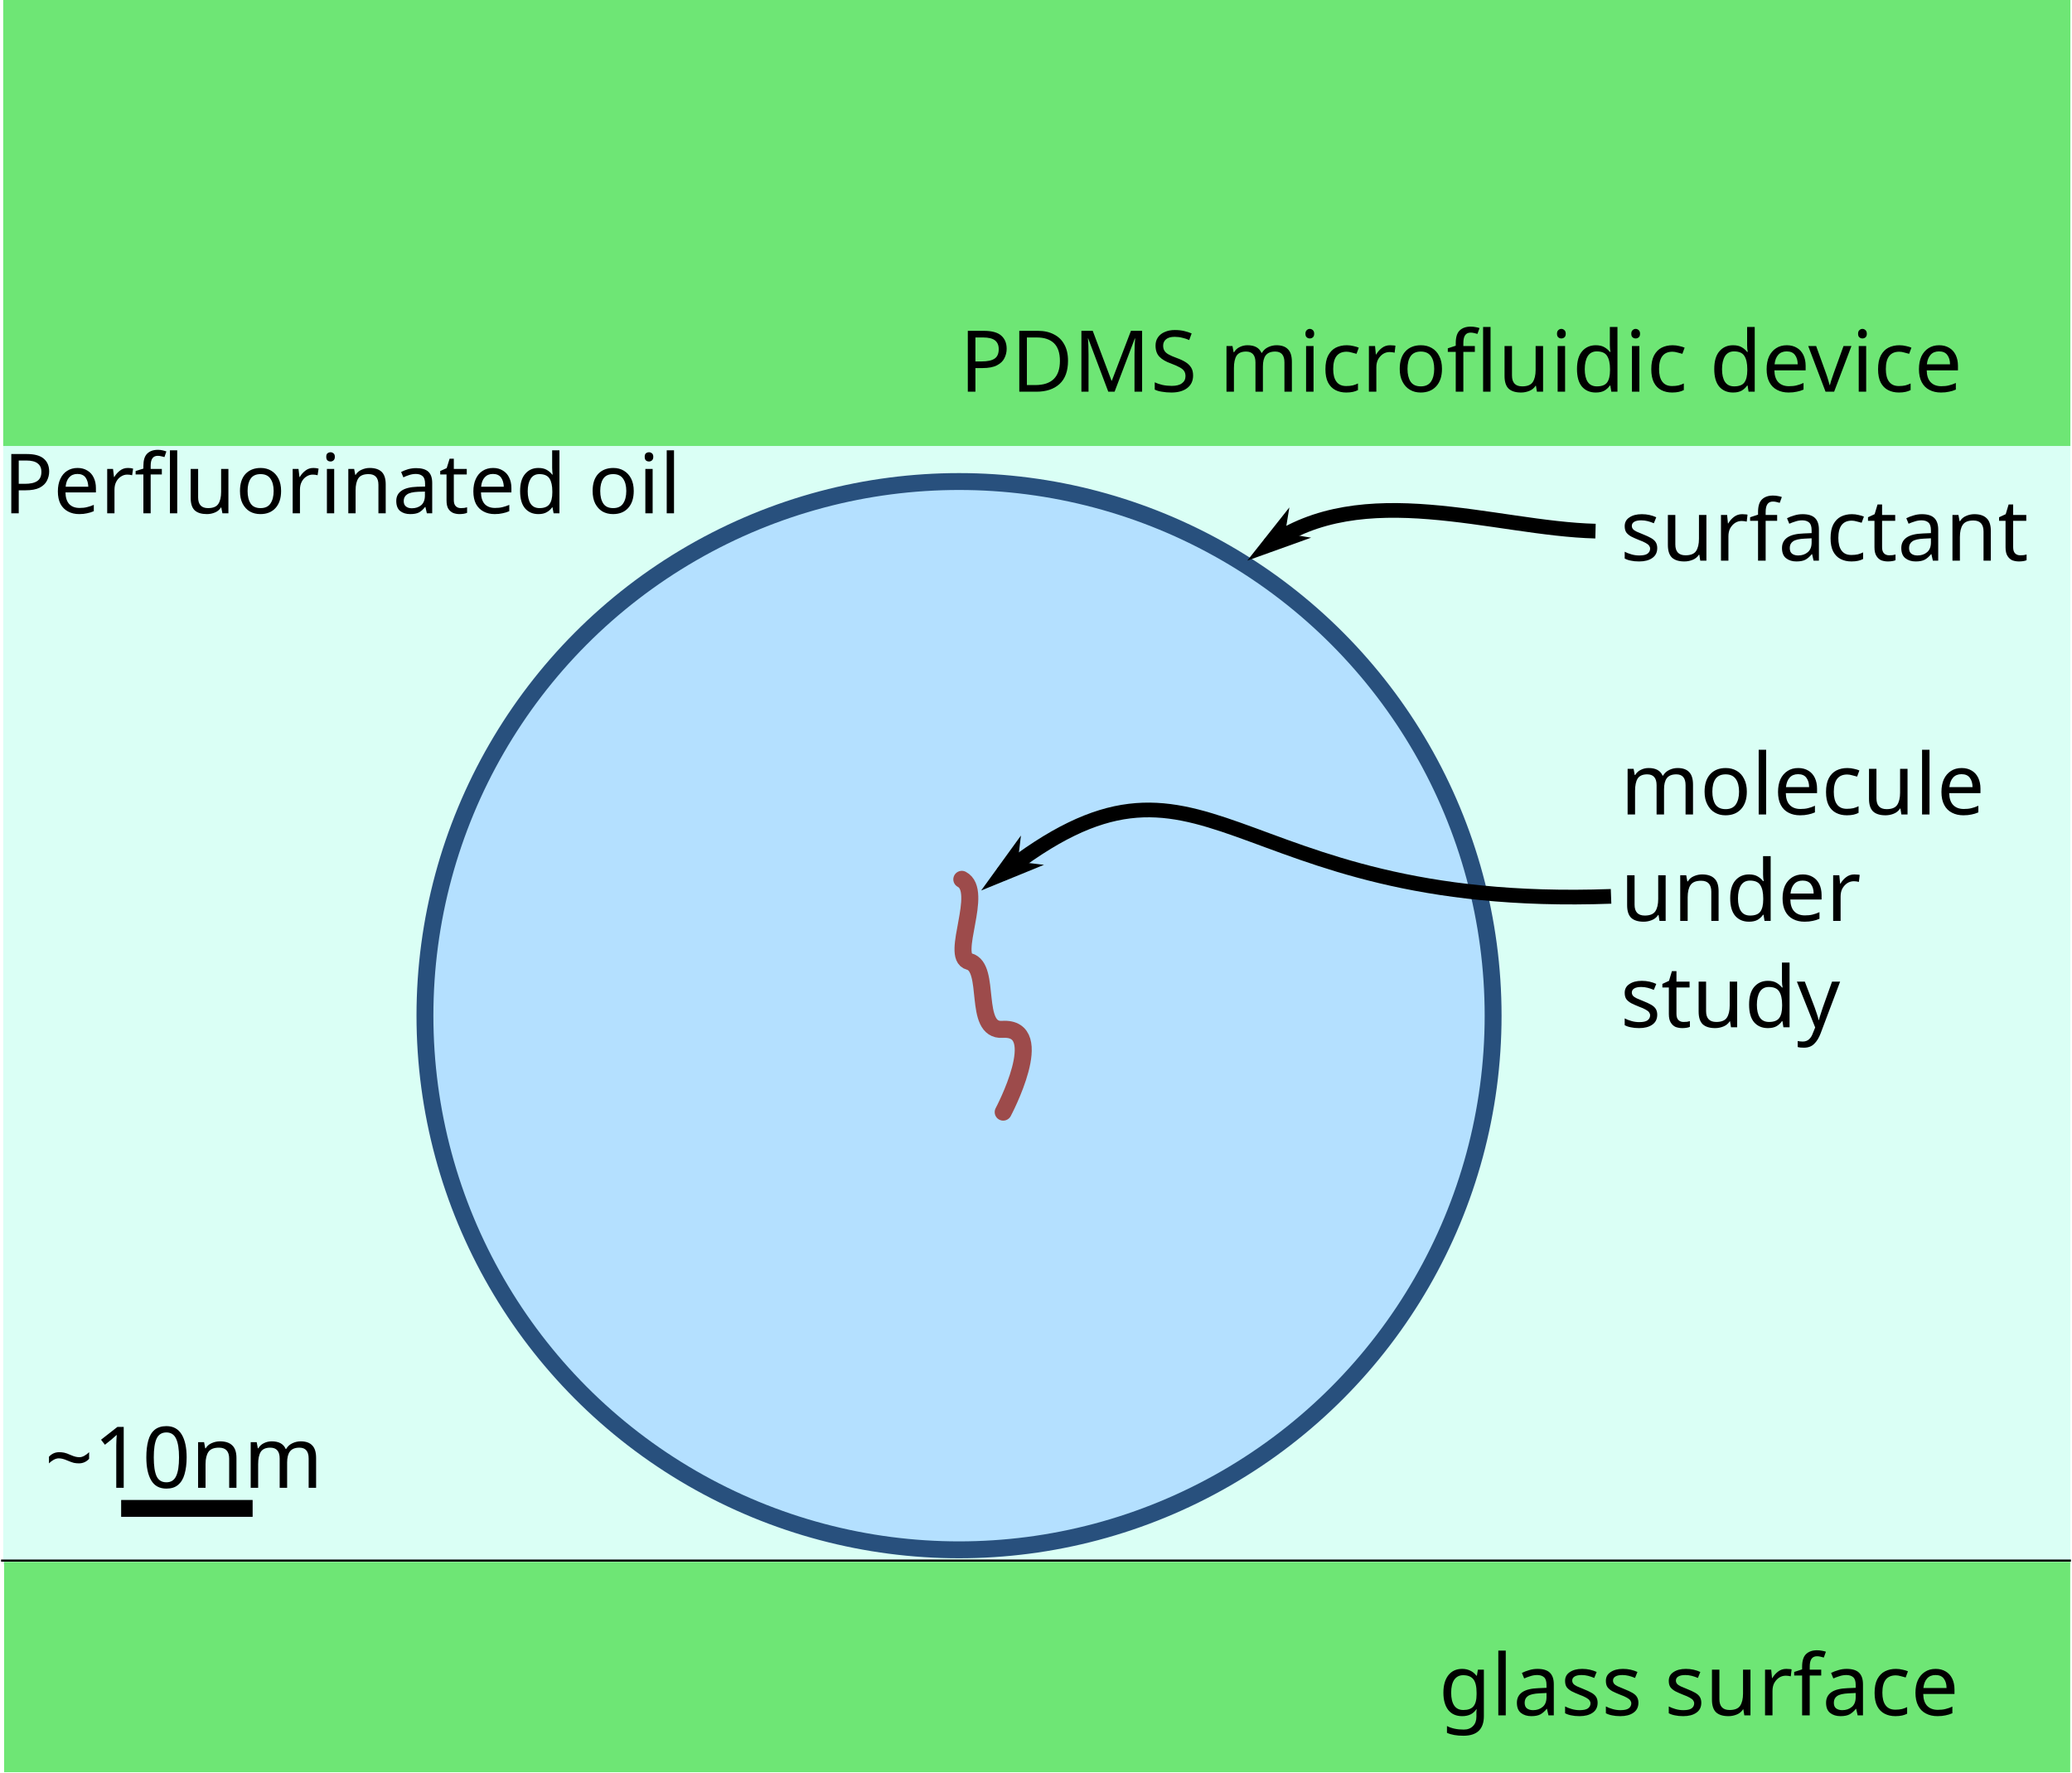
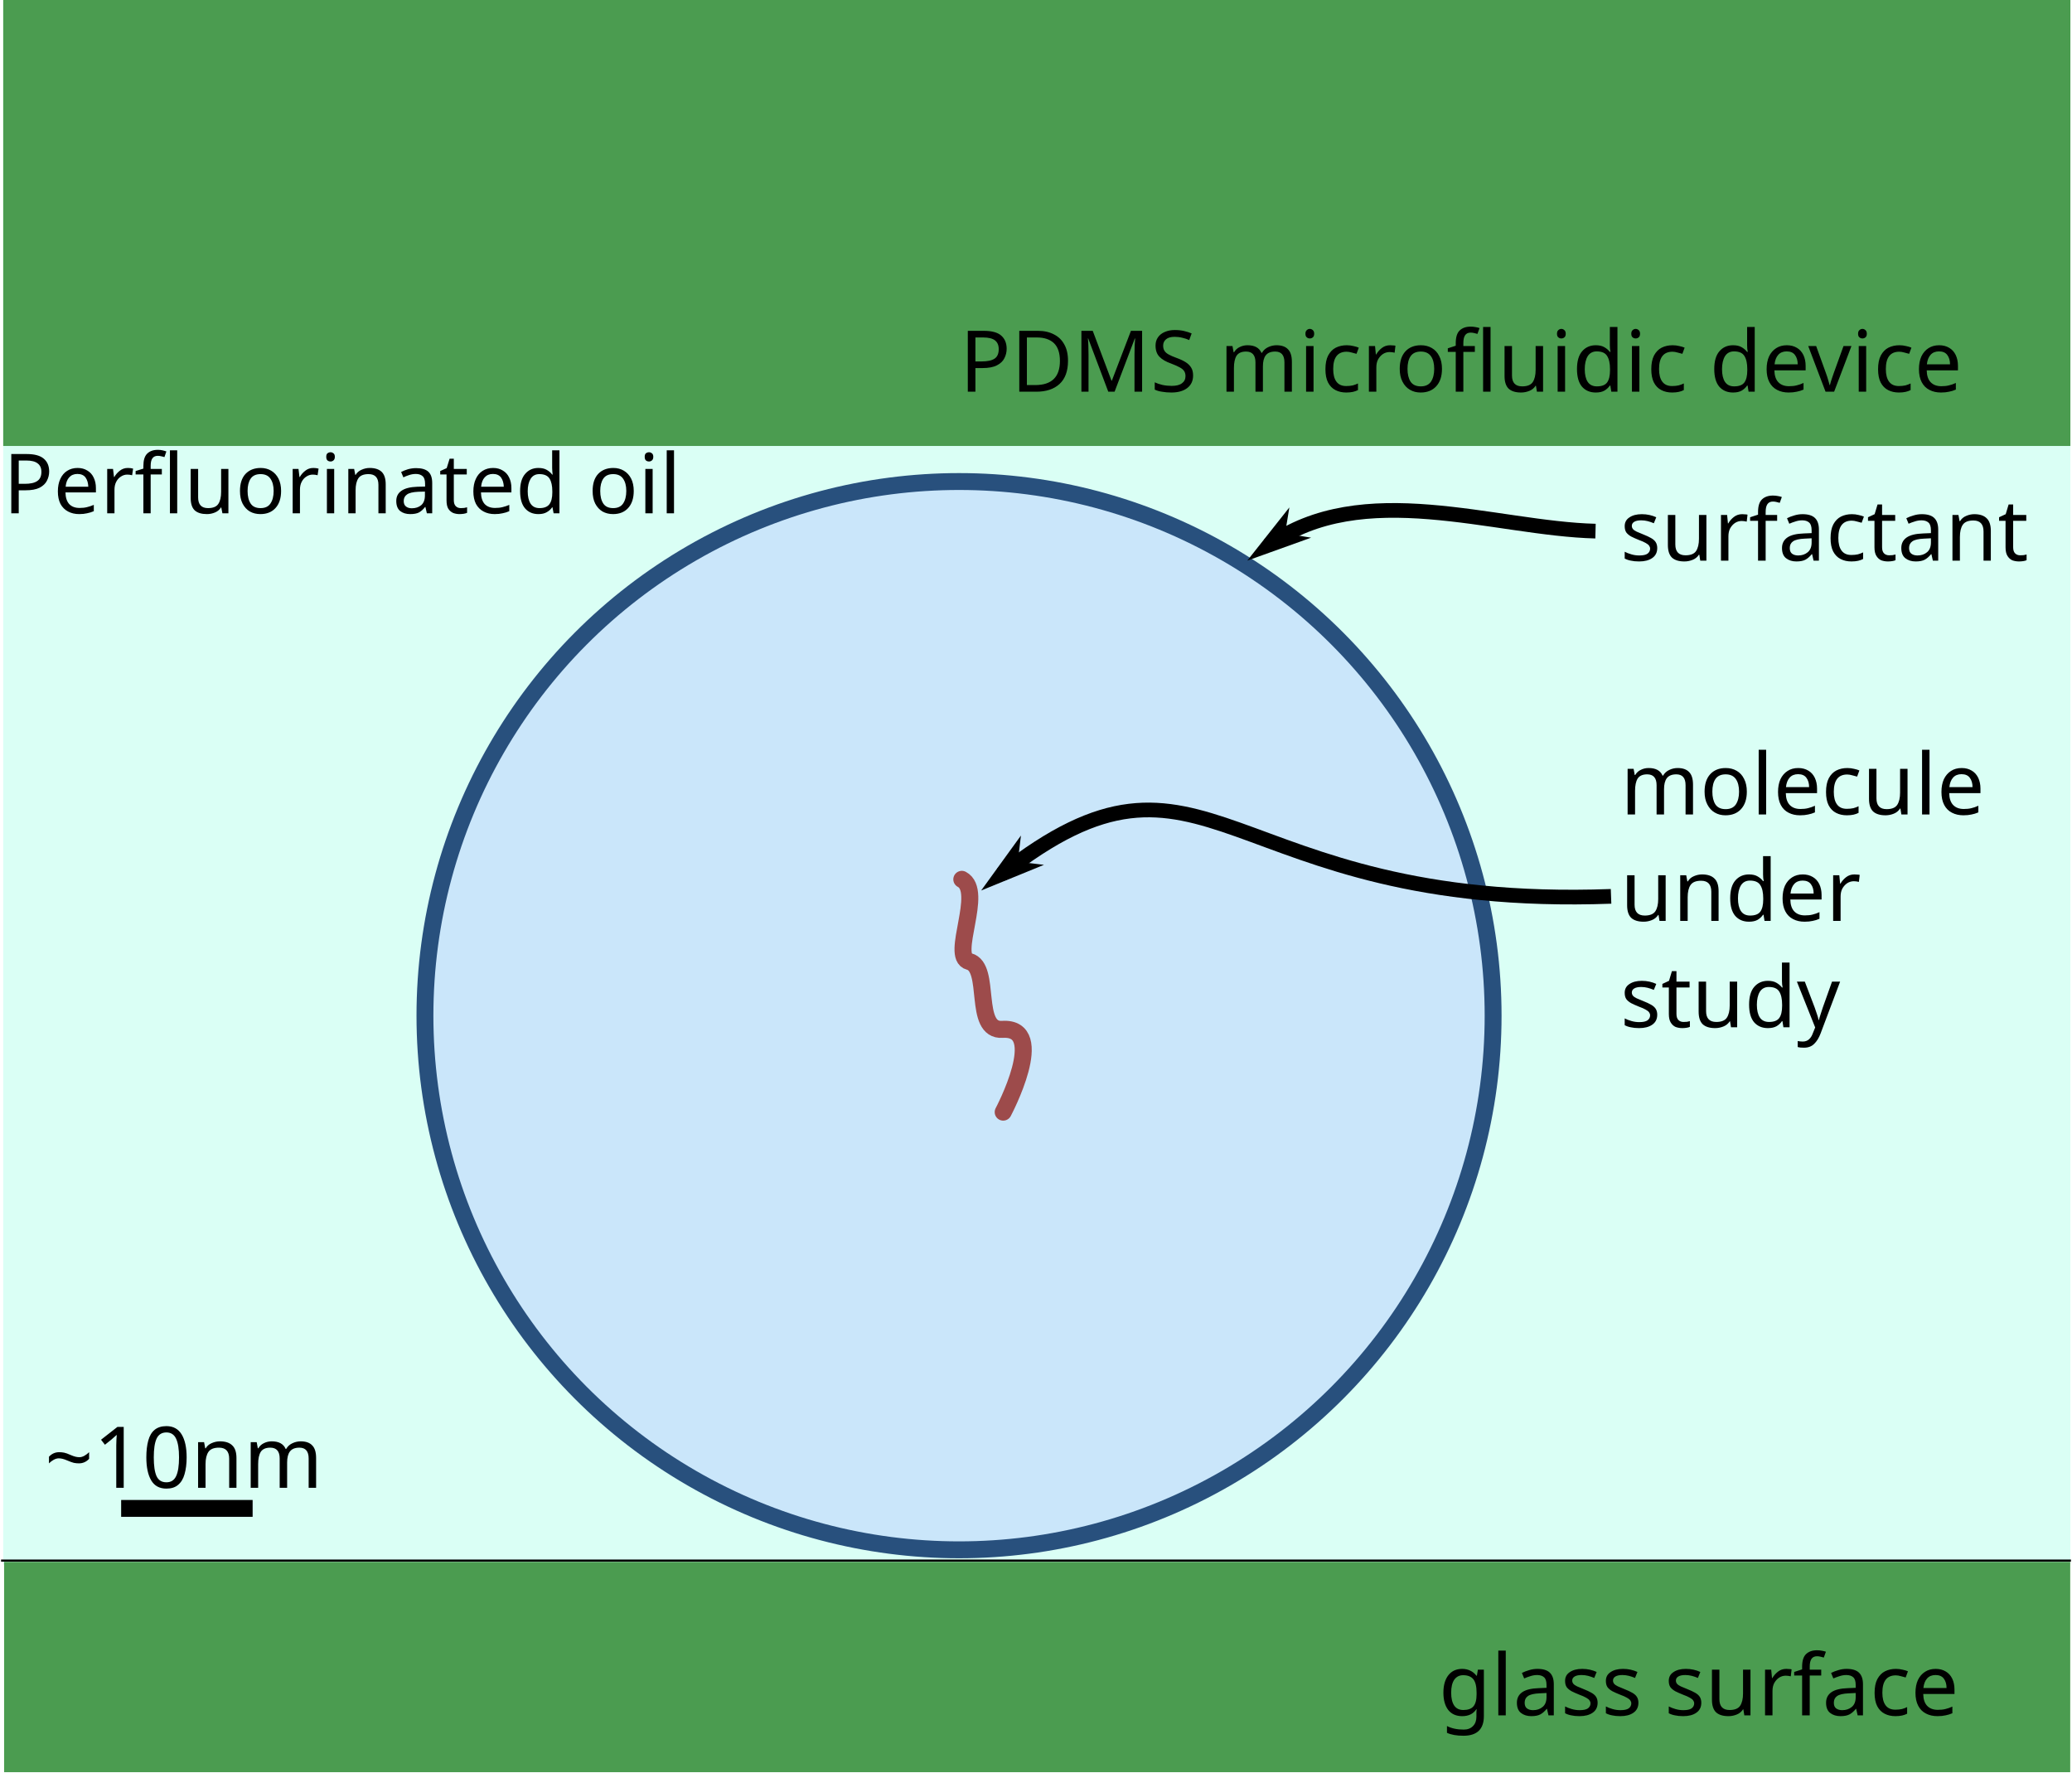
<svg xmlns="http://www.w3.org/2000/svg" xmlns:xlink="http://www.w3.org/1999/xlink" width="200" height="171.042" id="svg3423" version="1.1">
  <defs id="defs3425">
    <marker orient="auto" refY="0" refX="0" id="Arrow1Send" style="overflow:visible">
      <path id="path8010" d="M 0,0 5,-5 -12.5,0 5,5 0,0 z" style="fill-rule:evenodd;stroke:#000000;stroke-width:1pt" transform="matrix(-0.2,0,0,-0.2,-1.2,0)" />
    </marker>
    <marker orient="auto" refY="0" refX="0" id="marker3288" style="overflow:visible">
      <path id="path3290" d="M 0,0 5,-5 -12.5,0 5,5 0,0 z" style="fill-rule:evenodd;stroke:#000000;stroke-width:1pt" transform="matrix(-0.2,0,0,-0.2,-1.2,0)" />
    </marker>
    <marker orient="auto" refY="0" refX="0" id="marker3292" style="overflow:visible">
      <path id="path3294" d="M 0,0 5,-5 -12.5,0 5,5 0,0 z" style="fill-rule:evenodd;stroke:#000000;stroke-width:1pt" transform="matrix(-0.2,0,0,-0.2,-1.2,0)" />
    </marker>
  </defs>
  <g id="layer1" transform="translate(-100,-89.69854)">
    <rect style="color:#000000;fill:#dafff5;fill-opacity:1;fill-rule:nonzero;stroke:none;stroke-width:1;marker:none;visibility:visible;display:inline;overflow:visible;enable-background:accumulate" id="rect7981" width="199.534" height="151.004" x="100.31" y="89.699" />
-     <rect style="color:#000000;fill:#6ee675;fill-opacity:1;fill-rule:nonzero;stroke:none;stroke-width:6.9;marker:none;visibility:visible;display:inline;overflow:visible;enable-background:accumulate" id="rect8861" width="199.432" height="20.297" x="100.396" y="240.443" />
-     <path style="color:#000000;fill:#b4e0ff;fill-opacity:1;fill-rule:nonzero;stroke:#28507d;stroke-width:1.63;stroke-opacity:1;marker:none;visibility:visible;display:inline;overflow:visible;enable-background:accumulate" id="path4450" d="m 244.123,187.726 c 0,18.418 -9.826,35.437 -25.776,44.646 -15.951,9.209 -35.603,9.209 -51.553,0 -15.95,-9.209 -25.776,-26.228 -25.776,-44.646 0,-18.418 9.826,-35.437 25.776,-44.646 15.95,-9.209 35.602,-9.209 51.553,0 15.95,9.209 25.776,26.228 25.776,44.646 0,0 0,0 0,0" />
+     <rect style="color:#000000;fill:#4b9c50;fill-opacity:1;fill-rule:nonzero;stroke:none;stroke-width:6.9;marker:none;visibility:visible;display:inline;overflow:visible;enable-background:accumulate" id="rect8861" width="199.432" height="20.297" x="100.396" y="240.443" />
+     <path style="color:#000000;fill:#cae6fa;fill-opacity:1;fill-rule:nonzero;stroke:#28507d;stroke-width:1.63;stroke-opacity:1;marker:none;visibility:visible;display:inline;overflow:visible;enable-background:accumulate" id="path4450" d="m 244.123,187.726 c 0,18.418 -9.826,35.437 -25.776,44.646 -15.951,9.209 -35.603,9.209 -51.553,0 -15.95,-9.209 -25.776,-26.228 -25.776,-44.646 0,-18.418 9.826,-35.437 25.776,-44.646 15.95,-9.209 35.602,-9.209 51.553,0 15.95,9.209 25.776,26.228 25.776,44.646 0,0 0,0 0,0" />
    <g style="display:inline" transform="matrix(0.2053859,0,0,0.2053859,197.5761,104.5221)" id="g5225">
      <use height="1052.362" width="744.094" y="0" x="0" xlink:href="#g4445" transform="matrix(-0.016645,0.999815,-0.999815,-0.016645,341.1001,96.74321)" id="use6686" />
      <use height="1052.362" width="744.094" y="0" x="0" xlink:href="#g4445" transform="matrix(-0.213269,0.976948,-0.976948,-0.213269,353.5138,172.9445)" id="use6230" />
      <use height="1052.362" width="744.094" y="0" x="0" xlink:href="#g4445" transform="matrix(-0.428393,0.903544,-0.903544,-0.428393,350.2586,256.9972)" id="use9185" />
      <use height="1052.362" width="744.094" y="0" x="0" xlink:href="#g4445" transform="matrix(-0.620386,0.784241,-0.784241,-0.620386,328.4131,337.9957)" id="use5052" />
      <use height="1052.362" width="744.094" y="0" x="0" xlink:href="#g4445" transform="matrix(-0.761123,0.648539,-0.648539,-0.761123,292.1418,405.4423)" id="use7605" />
      <use height="1052.362" width="744.094" y="0" x="0" xlink:href="#g4445" transform="matrix(-0.889851,0.45615,-0.45615,-0.889851,237.9372,470.9956)" id="use1959" />
      <use height="1052.362" width="744.094" y="0" x="0" xlink:href="#g4445" transform="matrix(-0.970515,0.240857,-0.240857,-0.970515,170.5573,522.4903)" id="use9152" />
      <use height="1052.362" width="744.094" y="0" x="0" xlink:href="#g4445" transform="matrix(-0.99878,0.048486,-0.048486,-0.99878,100.8345,553.5572)" id="use5829" />
      <use height="1052.362" width="744.094" y="0" x="0" xlink:href="#g4445" transform="matrix(-0.984132,-0.177192,0.177192,-0.984132,19.11637,571.9968)" id="use7555" />
      <use height="1052.362" width="744.094" y="0" x="0" xlink:href="#g4445" transform="matrix(-0.918107,-0.396219,0.396219,-0.918107,-65.35711,571.8678)" id="use3739" />
      <use height="1052.362" width="744.094" y="0" x="0" xlink:href="#g4445" transform="matrix(-0.821502,-0.570125,0.570125,-0.821502,-140.6342,554.0244)" id="use9354" />
      <use height="1052.362" width="744.094" y="0" x="0" xlink:href="#g4445" transform="matrix(-0.670013,-0.74229,0.74229,-0.670013,-217.3341,518.5181)" id="use3745" />
      <use height="1052.362" width="744.094" y="0" x="0" xlink:href="#g4445" transform="matrix(-0.485913,-0.873957,0.873957,-0.485913,-283.6181,467.0872)" id="use4606" />
      <use height="1052.362" width="744.094" y="0" x="0" xlink:href="#g4445" transform="matrix(-0.276669,-0.960919,0.960919,-0.276669,-336.9174,402.1198)" id="use9541" />
      <use height="1052.362" width="744.094" y="0" x="0" xlink:href="#g4445" transform="matrix(-0.082992,-0.996504,0.996504,-0.082992,-370.8558,333.0819)" id="use0002" />
      <use height="1052.362" width="744.094" y="0" x="0" xlink:href="#g4445" transform="matrix(0.148628,-0.988847,0.988847,0.148628,-392.6087,250.7565)" id="use6133" />
      <use height="1052.362" width="744.094" y="0" x="0" xlink:href="#g4445" transform="matrix(0.36898,-0.92939,0.92939,0.36898,-395.1773,166.3723)" id="use9525" />
      <use height="1052.362" width="744.094" y="0" x="0" xlink:href="#g4445" transform="matrix(0.54138,-0.840726,0.840726,0.54138,-379.9081,91.71519)" id="use3693" />
      <use height="1052.362" width="744.094" y="0" x="0" xlink:href="#g4445" transform="matrix(0.716992,-0.697017,0.697017,0.716992,-347.3394,14.32617)" id="use7709" />
      <use height="1052.362" width="744.094" y="0" x="0" xlink:href="#g4445" transform="matrix(0.857543,-0.514322,0.514322,0.857543,-297.854,-54.67024)" id="use9276" />
      <use height="1052.362" width="744.094" y="0" x="0" xlink:href="#g4445" transform="matrix(0.942212,-0.334882,0.334882,0.942212,-239.5627,-105.3804)" id="use3773" />
      <use height="1052.362" width="744.094" y="0" x="0" xlink:href="#g4445" transform="matrix(0.993551,-0.113001,0.113001,0.993551,-166.3317,-146.8555)" id="use2918" />
      <use height="1052.362" width="744.094" y="0" x="0" xlink:href="#g4445" transform="matrix(0.993551,0.113001,-0.113001,0.993551,-86.012,-170.8439)" id="use5487" />
      <use height="1052.362" width="744.094" y="0" x="0" xlink:href="#g4445" transform="matrix(0.942212,0.334882,-0.334882,0.942212,-1.882602,-176.4706)" id="use1058" />
      <use height="1052.362" width="744.094" y="0" x="0" xlink:href="#g4445" transform="matrix(0.857543,0.514322,-0.514322,0.857543,74.38264,-163.8527)" id="use2106" />
      <use height="1052.362" width="744.094" y="0" x="0" xlink:href="#g4445" transform="matrix(0.716992,0.697017,-0.697017,0.716992,153.7047,-133.6396)" id="use5955" />
      <use height="1052.362" width="744.094" y="0" x="0" xlink:href="#g4445" transform="matrix(0.54138,0.840726,-0.840726,0.54138,223.553,-86.75763)" id="use5940" />
      <use height="1052.362" width="744.094" y="0" x="0" xlink:href="#g4445" transform="matrix(0.36898,0.92939,-0.92939,0.36898,275.4202,-30.92258)" id="use2754" />
      <use height="1052.362" width="744.094" y="0" x="0" xlink:href="#g4445" transform="matrix(0.148628,0.988847,-0.988847,0.148628,319.6287,40.83981)" id="use7497" />
    </g>
    <g style="display:inline" id="g7714" transform="matrix(0.2053859,0,0,0.2053859,120.8498,97.62699)">
      <use id="use7647" transform="matrix(0.903274,-0.428957,0.428957,0.903274,262.9641,6.572665)" xlink:href="#g5880" x="0" y="0" width="744.094" height="1052.362" />
      <use id="use4481" transform="matrix(0.929762,-0.368037,0.368037,0.929762,282.2993,-0.18118)" xlink:href="#g5880" x="0" y="0" width="744.094" height="1052.362" />
      <use id="use7362" transform="matrix(0.961589,-0.274328,0.274328,0.961589,303.6816,-4.947705)" xlink:href="#g5880" x="0" y="0" width="744.094" height="1052.362" />
      <use id="use5479" transform="matrix(0.98386,-0.178694,0.178694,0.98386,325.3469,-7.797682)" xlink:href="#g5880" x="0" y="0" width="744.094" height="1052.362" />
      <use id="use7679" transform="matrix(0.993403,-0.114293,0.114293,0.993403,345.7166,-9.298344)" xlink:href="#g5880" x="0" y="0" width="744.094" height="1052.362" />
      <use id="use0098" transform="matrix(0.999807,-0.01727,0.01727,0.999807,367.5331,-8.358119)" xlink:href="#g5880" x="0" y="0" width="744.094" height="1052.362" />
      <use id="use7150" transform="matrix(0.996777,0.079672,-0.079672,0.996777,389.1512,-5.492026)" xlink:href="#g5880" x="0" y="0" width="744.094" height="1052.362" />
      <use id="use1564" transform="matrix(0.989541,0.143948,-0.143948,0.989541,409.2019,-1.673361)" xlink:href="#g5880" x="0" y="0" width="744.094" height="1052.362" />
      <use id="use2337" transform="matrix(0.970882,0.239375,-0.239375,0.970882,430.0321,4.914393)" xlink:href="#g5880" x="0" y="0" width="744.094" height="1052.362" />
      <use id="use4506" transform="matrix(0.942873,0.333017,-0.333017,0.942873,450.1917,13.33888)" xlink:href="#g5880" x="0" y="0" width="744.094" height="1052.362" />
      <use id="use7717" transform="matrix(0.919026,0.394083,-0.394083,0.919026,468.5928,22.26756)" xlink:href="#g5880" x="0" y="0" width="744.094" height="1052.362" />
      <use id="use3531" transform="matrix(0.87557,0.482997,-0.482997,0.87557,487.0333,34.13654)" xlink:href="#g5880" x="0" y="0" width="744.094" height="1052.362" />
      <use id="use9786" transform="matrix(0.823125,0.567779,-0.567779,0.823125,504.3415,47.61387)" xlink:href="#g5880" x="0" y="0" width="744.094" height="1052.362" />
      <use id="use9730" transform="matrix(0.78361,0.621179,-0.621179,0.78361,519.7891,61.07498)" xlink:href="#g5880" x="0" y="0" width="744.094" height="1052.362" />
      <use id="use4573" transform="matrix(0.71837,0.695597,-0.695597,0.71837,534.4942,77.33937)" xlink:href="#g5880" x="0" y="0" width="744.094" height="1052.362" />
      <use id="use2647" transform="matrix(0.646684,0.7627,-0.7627,0.646684,547.6698,94.79431)" xlink:href="#g5880" x="0" y="0" width="744.094" height="1052.362" />
      <use id="use0020" transform="matrix(0.595682,0.803166,-0.803166,0.595682,559.0652,111.7553)" xlink:href="#g5880" x="0" y="0" width="744.094" height="1052.362" />
      <use id="use6787" transform="matrix(0.51486,0.857223,-0.857223,0.51486,569.018,131.2135)" xlink:href="#g5880" x="0" y="0" width="744.094" height="1052.362" />
      <use id="use2268" transform="matrix(0.429391,0.90307,-0.90307,0.429391,577.1956,151.4484)" xlink:href="#g5880" x="0" y="0" width="744.094" height="1052.362" />
      <use id="use9406" transform="matrix(0.339836,0.940438,-0.940438,0.339836,583.5383,172.3142)" xlink:href="#g5880" x="0" y="0" width="744.094" height="1052.362" />
      <use id="use6692" transform="matrix(0.278136,0.960496,-0.960496,0.278136,588.3596,192.1558)" xlink:href="#g5880" x="0" y="0" width="744.094" height="1052.362" />
      <use id="use8157" transform="matrix(0.183035,0.983061,-0.983061,0.183035,590.9775,213.8663)" xlink:href="#g5880" x="0" y="0" width="744.094" height="1052.362" />
      <use id="use1703" transform="matrix(0.085487,0.996294,-0.996294,0.085487,591.6381,235.7334)" xlink:href="#g5880" x="0" y="0" width="744.094" height="1052.362" />
      <use id="use3897" transform="matrix(0.019497,0.999764,-0.999764,0.019497,591.1013,256.2)" xlink:href="#g5880" x="0" y="0" width="744.094" height="1052.362" />
      <use id="use3793" transform="matrix(-0.080149,0.996737,-0.996737,-0.080149,587.9096,277.9227)" xlink:href="#g5880" x="0" y="0" width="744.094" height="1052.362" />
      <use id="use7854" transform="matrix(-0.178802,0.983839,-0.983839,-0.178802,582.8153,299.2435)" xlink:href="#g5880" x="0" y="0" width="744.094" height="1052.362" />
      <use id="use6017" transform="matrix(-0.24322,0.969925,-0.969925,-0.24322,576.9581,318.8517)" xlink:href="#g5880" x="0" y="0" width="744.094" height="1052.362" />
      <use id="use5422" transform="matrix(-0.337176,0.941395,-0.941395,-0.337176,568.2654,338.9397)" xlink:href="#g5880" x="0" y="0" width="744.094" height="1052.362" />
      <use id="use2439" transform="matrix(-0.427296,0.904063,-0.904063,-0.427296,557.8534,358.1367)" xlink:href="#g5880" x="0" y="0" width="744.094" height="1052.362" />
      <use id="use9669" transform="matrix(-0.484947,0.874493,-0.874493,-0.484947,547.1413,375.5205)" xlink:href="#g5880" x="0" y="0" width="744.094" height="1052.362" />
      <use id="use0280" transform="matrix(-0.567387,0.823399,-0.823399,-0.567387,533.5622,392.6307)" xlink:href="#g5880" x="0" y="0" width="744.094" height="1052.362" />
      <use id="use8406" transform="matrix(-0.644526,0.764525,-0.764525,-0.644526,518.5285,408.4537)" xlink:href="#g5880" x="0" y="0" width="744.094" height="1052.362" />
      <use id="use7871" transform="matrix(-0.715831,0.69821,-0.69821,-0.715831,502.1471,422.8707)" xlink:href="#g5880" x="0" y="0" width="744.094" height="1052.362" />
      <use id="use4303" transform="matrix(-0.759838,0.650044,-0.650044,-0.759838,486.0615,435.4723)" xlink:href="#g5880" x="0" y="0" width="744.094" height="1052.362" />
      <use id="use2126" transform="matrix(-0.820072,0.572181,-0.572181,-0.820072,467.3491,446.8419)" xlink:href="#g5880" x="0" y="0" width="744.094" height="1052.362" />
      <use id="use1051" transform="matrix(-0.872745,0.488082,-0.488082,-0.872745,447.6812,456.4914)" xlink:href="#g5880" x="0" y="0" width="744.094" height="1052.362" />
      <use id="use8542" transform="matrix(-0.903274,0.428957,-0.428957,-0.903274,428.8025,464.4575)" xlink:href="#g5880" x="0" y="0" width="744.094" height="1052.362" />
      <use id="use3261" transform="matrix(-0.94143,0.337073,-0.337073,-0.94143,407.7243,470.5455)" xlink:href="#g5880" x="0" y="0" width="744.094" height="1052.362" />
      <use id="use8146" transform="matrix(-0.970075,0.24262,-0.24262,-0.970075,386.2481,474.7368)" xlink:href="#g5880" x="0" y="0" width="744.094" height="1052.362" />
      <use id="use0543" transform="matrix(-0.98386,0.178694,-0.178694,-0.98386,365.9974,477.5164)" xlink:href="#g5880" x="0" y="0" width="744.094" height="1052.362" />
      <use id="use3786" transform="matrix(-0.99659,0.081982,-0.081982,-0.99659,344.1441,477.9289)" xlink:href="#g5880" x="0" y="0" width="744.094" height="1052.362" />
      <use id="use3096" transform="matrix(-0.999843,-0.015084,0.015084,-0.999843,322.3784,476.408)" xlink:href="#g5880" x="0" y="0" width="744.094" height="1052.362" />
      <use id="use4577" transform="matrix(-0.996777,-0.079672,0.079672,-0.996777,302.1255,473.8568)" xlink:href="#g5880" x="0" y="0" width="744.094" height="1052.362" />
      <use id="use0260" transform="matrix(-0.984361,-0.175913,0.175913,-0.984361,280.9272,468.5806)" xlink:href="#g5880" x="0" y="0" width="744.094" height="1052.362" />
      <use id="use4953" transform="matrix(-0.962583,-0.270823,0.270823,-0.962583,260.2891,461.4365)" xlink:href="#g5880" x="0" y="0" width="744.094" height="1052.362" />
      <use id="use7581" transform="matrix(-0.931466,-0.363707,0.363707,-0.931466,240.3675,452.4721)" xlink:href="#g5880" x="0" y="0" width="744.094" height="1052.362" />
      <use id="use6468" transform="matrix(-0.905559,-0.424113,0.424113,-0.905559,222.2299,443.0185)" xlink:href="#g5880" x="0" y="0" width="744.094" height="1052.362" />
      <use id="use3406" transform="matrix(-0.859064,-0.511778,0.511778,-0.859064,204.1205,430.6571)" xlink:href="#g5880" x="0" y="0" width="744.094" height="1052.362" />
      <use id="use8387" transform="matrix(-0.803786,-0.594841,0.594841,-0.803786,187.1875,416.7292)" xlink:href="#g5880" x="0" y="0" width="744.094" height="1052.362" />
      <use id="use7756" transform="matrix(-0.762628,-0.646766,0.646766,-0.762628,172.1393,402.8448)" xlink:href="#g5880" x="0" y="0" width="744.094" height="1052.362" />
      <use id="use7536" transform="matrix(-0.695152,-0.7188,0.7188,-0.695152,157.8893,386.2156)" xlink:href="#g5880" x="0" y="0" width="744.094" height="1052.362" />
      <use id="use0928" transform="matrix(-0.621487,-0.783368,0.783368,-0.621487,145.1969,368.4351)" xlink:href="#g5880" x="0" y="0" width="744.094" height="1052.362" />
      <use id="use5241" transform="matrix(-0.569294,-0.822081,0.822081,-0.569294,134.2927,351.1681)" xlink:href="#g5880" x="0" y="0" width="744.094" height="1052.362" />
      <use id="use5329" transform="matrix(-0.486858,-0.873431,0.873431,-0.486858,124.8711,331.4683)" xlink:href="#g5880" x="0" y="0" width="744.094" height="1052.362" />
      <use id="use0061" transform="matrix(-0.399966,-0.916482,0.916482,-0.399966,117.2427,311.0346)" xlink:href="#g5880" x="0" y="0" width="744.094" height="1052.362" />
      <use id="use7458" transform="matrix(-0.339836,-0.940438,0.940438,-0.339836,111.181,291.5398)" xlink:href="#g5880" x="0" y="0" width="744.094" height="1052.362" />
      <use id="use2469" transform="matrix(-0.246752,-0.969033,0.969033,-0.246752,107.2114,270.0446)" xlink:href="#g5880" x="0" y="0" width="744.094" height="1052.362" />
      <use id="use3018" transform="matrix(-0.150754,-0.988526,0.988526,-0.150754,105.1818,248.2758)" xlink:href="#g5880" x="0" y="0" width="744.094" height="1052.362" />
      <use id="use0346" transform="matrix(-0.052565,-0.998572,0.998572,-0.052565,105.1128,226.4009)" xlink:href="#g5880" x="0" y="0" width="744.094" height="1052.362" />
      <use id="use6772" transform="matrix(0.013681,-0.99986,0.99986,0.013681,106.2378,205.9577)" xlink:href="#g5880" x="0" y="0" width="744.094" height="1052.362" />
      <use id="use7374" transform="matrix(0.113255,-0.99352,0.99352,0.113255,110.0072,184.3404)" xlink:href="#g5880" x="0" y="0" width="744.094" height="1052.362" />
      <use id="use2907" transform="matrix(0.178802,-0.983839,0.983839,0.178802,114.6219,164.383)" xlink:href="#g5880" x="0" y="0" width="744.094" height="1052.362" />
      <use id="use3900" transform="matrix(0.274923,-0.96142,0.96142,0.274923,122.0661,143.7667)" xlink:href="#g5880" x="0" y="0" width="744.094" height="1052.362" />
      <use id="use8048" transform="matrix(0.367674,-0.929907,0.929907,0.367674,131.2802,123.9396)" xlink:href="#g5880" x="0" y="0" width="744.094" height="1052.362" />
      <use id="use6985" transform="matrix(0.456378,-0.889737,0.889737,0.456378,142.1903,105.0444)" xlink:href="#g5880" x="0" y="0" width="744.094" height="1052.362" />
      <use id="use3128" transform="matrix(0.512984,-0.858347,0.858347,0.512984,153.3853,87.97848)" xlink:href="#g5880" x="0" y="0" width="744.094" height="1052.362" />
      <use id="use4451" transform="matrix(0.593714,-0.804622,0.804622,0.593714,167.4083,71.24904)" xlink:href="#g5880" x="0" y="0" width="744.094" height="1052.362" />
      <use id="use0993" transform="matrix(0.66897,-0.74323,0.74323,0.66897,182.8549,55.84207)" xlink:href="#g5880" x="0" y="0" width="744.094" height="1052.362" />
      <use id="use4935" transform="matrix(0.715831,-0.69821,0.69821,0.715831,198.1043,42.25267)" xlink:href="#g5880" x="0" y="0" width="744.094" height="1052.362" />
      <use id="use1229" transform="matrix(0.780712,-0.624819,0.624819,0.780712,216.0552,29.73872)" xlink:href="#g5880" x="0" y="0" width="744.094" height="1052.362" />
      <use id="use8081" transform="matrix(0.838506,-0.544809,0.544809,0.838506,235.0658,18.88129)" xlink:href="#g5880" x="0" y="0" width="744.094" height="1052.362" />
      <use id="use0533" transform="matrix(0.872745,-0.488083,0.488083,0.872745,253.3925,9.7331)" xlink:href="#g5880" x="0" y="0" width="744.094" height="1052.362" />
    </g>
    <path style="fill:none;stroke:#9d4b4b;stroke-width:1.643;stroke-linecap:round;stroke-linejoin:miter;stroke-miterlimit:4;stroke-opacity:1;stroke-dasharray:none;display:inline" d="m 192.84,174.569 c 2.179,1.141 -1.154,7.445 0.705,7.926 2.175,0.563 0.339,6.737 3.21,6.552 4.483,-0.288 0.079,7.986 0.079,7.986" id="path7987" />
    <path style="fill:none;stroke:#000000;stroke-width:0.205px;stroke-linecap:butt;stroke-linejoin:miter;stroke-opacity:1;display:inline" d="m 100.103,240.318 199.795,0" id="path8888" />
    <text xml:space="preserve" style="font-size:2.465px;font-style:normal;font-variant:normal;font-weight:normal;font-stretch:normal;text-align:start;line-height:125%;letter-spacing:0px;word-spacing:0px;writing-mode:lr-tb;text-anchor:start;fill:#000000;fill-opacity:1;stroke:none;font-family:Sans;-inkscape-font-specification:Sans" x="256.404" y="168.309" id="text8811">
      <tspan id="tspan8813" x="256.404" y="168.309" style="font-size:8.215px">molecule</tspan>
      <tspan x="256.404" y="178.578" id="tspan8815" style="font-size:8.215px">under</tspan>
      <tspan x="256.404" y="188.848" id="tspan8817" style="font-size:8.215px">study</tspan>
    </text>
    <text id="text8871" y="255.254" x="238.871" style="font-size:2.465px;font-style:normal;font-variant:normal;font-weight:normal;font-stretch:normal;text-align:start;line-height:125%;letter-spacing:0px;word-spacing:0px;writing-mode:lr-tb;text-anchor:start;fill:#000000;fill-opacity:1;stroke:none;font-family:Sans;-inkscape-font-specification:Sans" xml:space="preserve">
      <tspan style="font-size:8.215px" id="tspan8877" y="255.254" x="238.871">glass surface</tspan>
    </text>
    <rect style="color:#000000;fill:#000000;fill-opacity:1;stroke:none;stroke-width:8;marker:none;visibility:visible;display:inline;overflow:visible;enable-background:accumulate" id="rect8890" width="12.691" height="1.626" x="111.694" y="234.468" />
    <text id="text8892" y="233.294" x="104.322" style="font-size:2.465px;font-style:normal;font-variant:normal;font-weight:normal;font-stretch:normal;text-align:start;line-height:125%;letter-spacing:0px;word-spacing:0px;writing-mode:lr-tb;text-anchor:start;fill:#000000;fill-opacity:1;stroke:none;font-family:Sans;-inkscape-font-specification:Sans" xml:space="preserve">
      <tspan style="font-size:8.215px" id="tspan8894" y="233.294" x="104.322">~10nm</tspan>
    </text>
    <path style="fill:none;stroke:#000000;stroke-width:1.417;stroke-linecap:butt;stroke-linejoin:miter;stroke-miterlimit:4;stroke-opacity:1;stroke-dasharray:none;marker-end:url(#Arrow1Send);display:inline" d="m 255.507,176.21 c -37.568,1.37 -38.823,-17.834 -58.81,-2.13" id="path7989" />
-     <rect style="color:#000000;fill:#6ee675;fill-opacity:1;fill-rule:nonzero;stroke:none;stroke-width:5;marker:none;visibility:visible;display:inline;overflow:visible;enable-background:accumulate" id="rect4510" width="199.534" height="43.042" x="100.31" y="89.699" ry="0" />
+     <rect style="color:#000000;fill:#4b9c50;fill-opacity:1;fill-rule:nonzero;stroke:none;stroke-width:5;marker:none;visibility:visible;display:inline;overflow:visible;enable-background:accumulate" id="rect4510" width="199.534" height="43.042" x="100.31" y="89.699" ry="0" />
    <text xml:space="preserve" style="font-size:2.465px;font-style:normal;font-variant:normal;font-weight:normal;font-stretch:normal;text-align:start;line-height:125%;letter-spacing:0px;word-spacing:0px;writing-mode:lr-tb;text-anchor:start;fill:#000000;fill-opacity:1;stroke:none;font-family:Sans;-inkscape-font-specification:Sans" x="192.621" y="127.504" id="text4512">
      <tspan x="192.621" y="127.504" id="tspan4514" style="font-size:8.215px">PDMS microfluidic device</tspan>
    </text>
    <text id="text4535" y="143.809" x="256.404" style="font-size:2.465px;font-style:normal;font-variant:normal;font-weight:normal;font-stretch:normal;text-align:start;line-height:125%;letter-spacing:0px;word-spacing:0px;writing-mode:lr-tb;text-anchor:start;fill:#000000;fill-opacity:1;stroke:none;font-family:Sans;-inkscape-font-specification:Sans" xml:space="preserve">
      <tspan style="font-size:8.215px" id="tspan4541" y="143.809" x="256.404">surfactant</tspan>
    </text>
    <path id="path4548" d="m 254.007,140.96 c -9.759,-0.238 -22.485,-5.153 -31.56,1.37" style="fill:none;stroke:#000000;stroke-width:1.417;stroke-linecap:butt;stroke-linejoin:miter;stroke-miterlimit:4;stroke-opacity:1;stroke-dasharray:none;marker-end:url(#Arrow1Send);display:inline" />
    <text xml:space="preserve" style="font-size:12px;font-style:normal;font-variant:normal;font-weight:normal;font-stretch:normal;text-align:start;line-height:125%;letter-spacing:0px;word-spacing:0px;writing-mode:lr-tb;text-anchor:start;fill:#000000;fill-opacity:1;stroke:none;font-family:Sans;-inkscape-font-specification:Sans" x="100.31" y="139.24" id="text5069">
      <tspan id="tspan5071" x="100.31" y="139.24" style="font-size:8px;font-style:normal;font-variant:normal;font-weight:normal;font-stretch:normal;text-align:start;line-height:125%;writing-mode:lr-tb;text-anchor:start;font-family:Sans;-inkscape-font-specification:Sans">Perfluorinated oil</tspan>
    </text>
  </g>
</svg>
